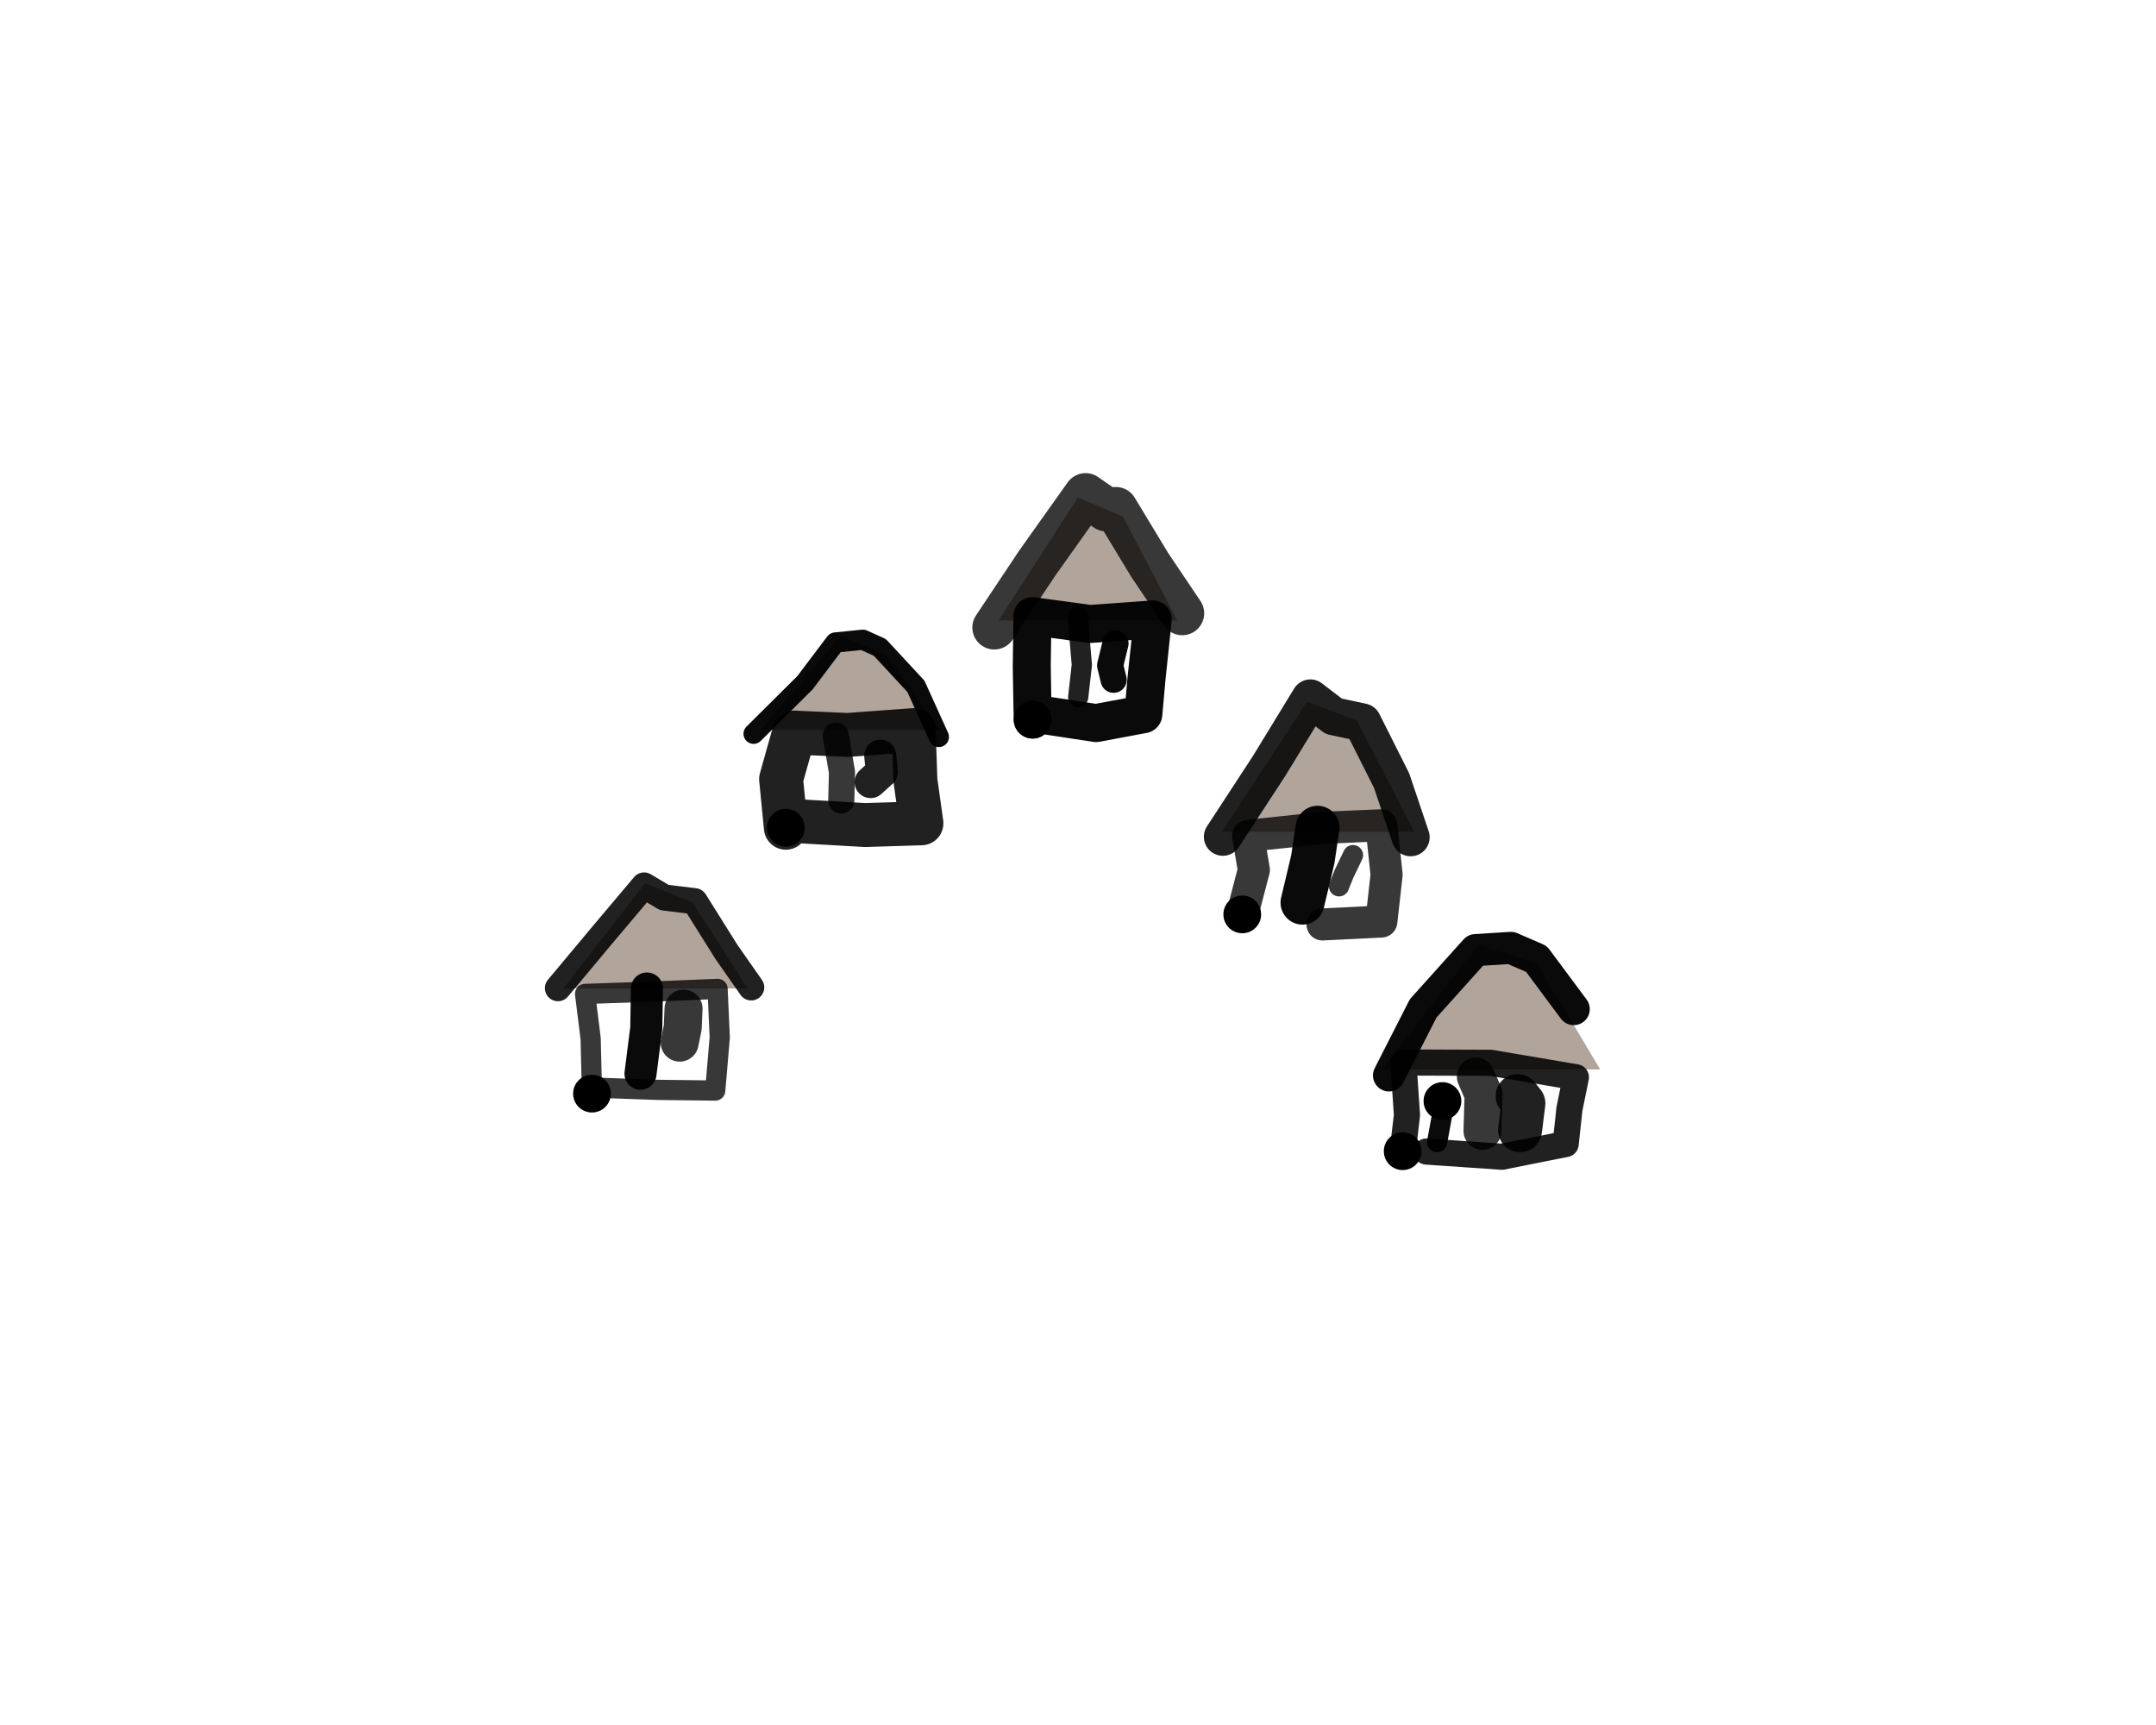
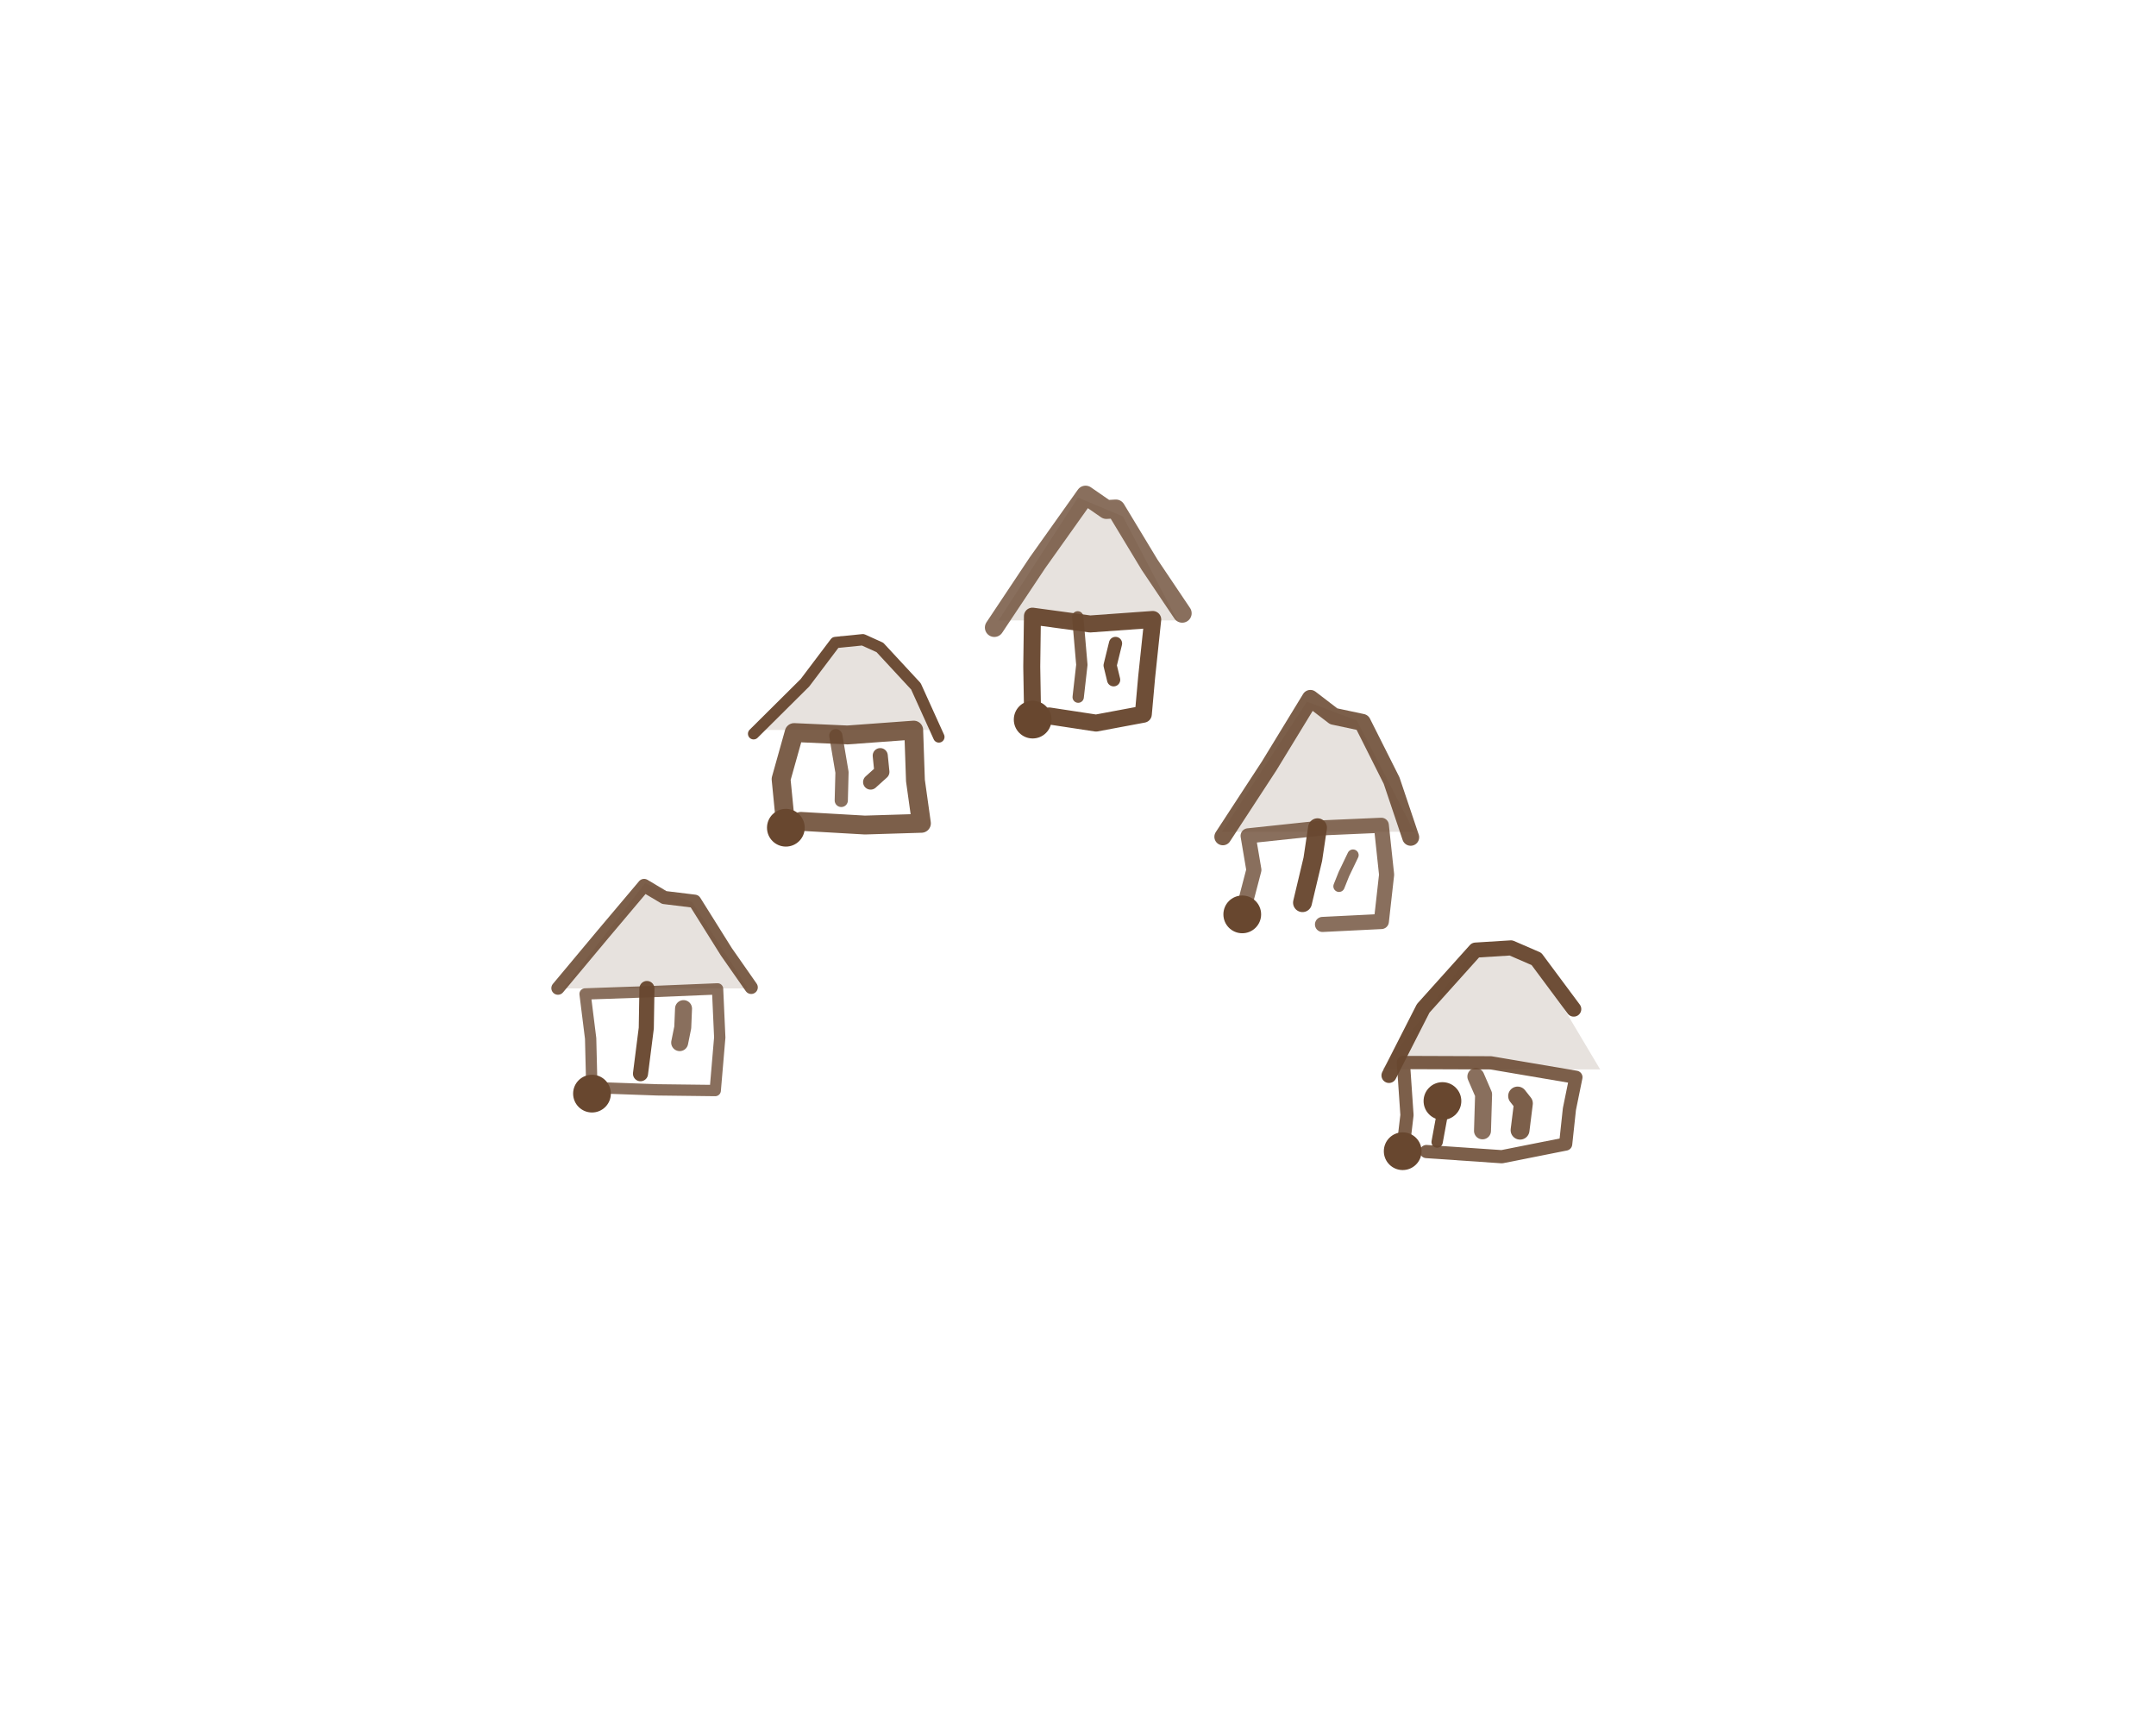
- <svg xmlns="http://www.w3.org/2000/svg" viewBox="-40 -32 80 64" fill="none" stroke="currentColor" stroke-linecap="round" stroke-linejoin="round">
-   <path d="M-19.098 4.672 L-16.063 0.769 L-14.319 1.469 L-12.253 4.672Z" fill="#654b39" fill-opacity="0.5" stroke="none" />
-   <path d="M-11.779 -4.918 L-8.808 -8.415 L-7.118 -7.715 L-5.086 -4.918Z" fill="#654b39" fill-opacity="0.5" stroke="none" />
-   <path d="M-2.948 -8.982 L-0.002 -13.539 L1.665 -12.839 L3.684 -8.982Z" fill="#654b39" fill-opacity="0.5" stroke="none" />
-   <path d="M5.337 -1.14 L8.496 -5.966 L10.346 -5.266 L12.477 -1.14Z" fill="#654b39" fill-opacity="0.5" stroke="none" />
-   <path d="M11.292 7.677 L14.847 3.049 L17.037 3.749 L19.376 7.677Z" fill="#654b39" fill-opacity="0.5" stroke="none" />
-   <path d="M-18.034 8.575 L-18.084 6.528 L-18.29 4.877 L-15.941 4.795 L-13.374 4.689 L-13.293 6.491 L-13.461 8.461 L-15.619 8.435 L-17.712 8.36" stroke-width="0.75" opacity="0.78" />
-   <circle cx="-18.034" cy="8.575" r=".7" fill="currentColor" stroke="none" />
-   <path d="M-19.297 4.662 L-17.638 2.676 L-16.1 0.853 L-15.351 1.299 L-14.224 1.437 L-13.047 3.315 L-12.126 4.633" stroke-width="0.97" opacity="0.87" />
-   <path d="M-15.995 4.675 L-16.019 6.145 L-16.234 7.836" stroke-width="1.19" opacity="0.96" />
-   <path d="M-14.637 5.421 L-14.666 6.119 L-14.78 6.683" stroke-width="1.41" opacity="0.78" />
-   <path d="M-10.84 -1.29 L-11.017 -3.094 L-10.532 -4.821 L-8.555 -4.732 L-6.096 -4.912 L-6.032 -3.042 L-5.81 -1.454 L-7.906 -1.39 L-10.282 -1.526" stroke-width="1.63" opacity="0.87" />
-   <circle cx="-10.84" cy="-1.29" r=".7" fill="currentColor" stroke="none" />
-   <path d="M-12.037 -4.776 L-10.132 -6.668 L-9.004 -8.162 L-7.983 -8.265 L-7.351 -7.979 L-6.014 -6.536 L-5.163 -4.658" stroke-width="0.75" opacity="0.96" />
-   <path d="M-8.987 -4.706 L-8.757 -3.345 L-8.784 -2.303" stroke-width="0.97" opacity="0.78" />
-   <path d="M-7.338 -3.965 L-7.277 -3.361 L-7.695 -2.984" stroke-width="1.19" opacity="0.87" />
-   <path d="M-1.682 -5.302 L-1.716 -7.265 L-1.691 -9.14 L0.45 -8.85 L2.773 -9.017 L2.547 -6.875 L2.424 -5.501 L0.669 -5.173 L-1.072 -5.438" stroke-width="1.41" opacity="0.96" />
-   <circle cx="-1.682" cy="-5.302" r=".7" fill="currentColor" stroke="none" />
-   <path d="M-3.105 -8.718 L-1.507 -11.116 L0.281 -13.631 L1.053 -13.097 L1.405 -13.117 L2.656 -11.048 L3.867 -9.247" stroke-width="1.63" opacity="0.78" />
-   <path d="M-0.011 -9.114 L0.143 -7.334 L0.007 -6.135" stroke-width="0.75" opacity="0.87" />
-   <path d="M1.392 -8.127 L1.192 -7.313 L1.322 -6.779" stroke-width="0.97" opacity="0.96" />
-   <path d="M6.095 1.925 L6.526 0.276 L6.312 -0.989 L9.125 -1.288 L11.255 -1.381 L11.451 0.451 L11.256 2.19 L9.072 2.298" stroke-width="1.19" opacity="0.78" />
-   <circle cx="6.095" cy="1.925" r=".7" fill="currentColor" stroke="none" />
-   <path d="M5.375 -0.954 L7.092 -3.583 L8.622 -6.088 L9.487 -5.425 L10.551 -5.198 L11.636 -3.04 L12.344 -0.936" stroke-width="1.41" opacity="0.87" />
-   <path d="M8.888 -1.29 L8.713 -0.119 L8.33 1.49" stroke-width="1.63" opacity="0.96" />
-   <path d="M10.204 -0.274 L9.866 0.43 L9.685 0.883" stroke-width="0.75" opacity="0.78" />
-   <path d="M12.048 10.711 L12.207 9.37 L12.073 7.42 L15.316 7.432 L18.475 7.968 L18.234 9.15 L18.095 10.445 L15.726 10.916 L12.928 10.724" stroke-width="0.97" opacity="0.87" />
-   <circle cx="12.048" cy="10.711" r=".7" fill="currentColor" stroke="none" />
-   <path d="M11.54 7.9 L12.808 5.412 L14.75 3.25 L16.065 3.168 L17.011 3.578 L18.395 5.439" stroke-width="1.19" opacity="0.96" />
-   <path d="M14.763 7.941 L15.05 8.604 L15.009 9.956" stroke-width="1.41" opacity="0.78" />
-   <path d="M16.312 8.664 L16.527 8.937 L16.403 9.931" stroke-width="1.63" opacity="0.87" />
-   <path d="M13.523 8.85 L13.51 9.37 L13.326 10.371" stroke-width="0.75" opacity="0.96" />
-   <circle cx="13.523" cy="8.85" r=".7" fill="currentColor" stroke="none" />
+ <svg xmlns="http://www.w3.org/2000/svg" viewBox="-40 -32 80 64" fill="none" stroke="#68472f" stroke-linecap="round" stroke-linejoin="round">
+   <path d="M-19.098 4.672 L-16.063 0.769 L-14.319 1.469 L-12.253 4.672Z" fill="#68472f" fill-opacity="0.16" stroke="none" />
+   <path d="M-11.779 -4.918 L-8.808 -8.415 L-7.118 -7.715 L-5.086 -4.918Z" fill="#68472f" fill-opacity="0.16" stroke="none" />
+   <path d="M-2.948 -8.982 L-0.002 -13.539 L1.665 -12.839 L3.684 -8.982Z" fill="#68472f" fill-opacity="0.16" stroke="none" />
+   <path d="M5.337 -1.14 L8.496 -5.966 L10.346 -5.266 L12.477 -1.14Z" fill="#68472f" fill-opacity="0.16" stroke="none" />
+   <path d="M11.292 7.677 L14.847 3.049 L17.037 3.749 L19.376 7.677Z" fill="#68472f" fill-opacity="0.16" stroke="none" />
+   <path d="M-18.034 8.575 L-18.084 6.528 L-18.29 4.877 L-15.941 4.795 L-13.374 4.689 L-13.293 6.491 L-13.461 8.461 L-15.619 8.435 L-17.712 8.36" stroke-width="0.42" opacity="0.78" />
+   <circle cx="-18.034" cy="8.575" r=".7" fill="#68472f" stroke="none" />
+   <path d="M-19.297 4.662 L-17.638 2.676 L-16.1 0.853 L-15.351 1.299 L-14.224 1.437 L-13.047 3.315 L-12.126 4.633" stroke-width="0.49" opacity="0.87" />
+   <path d="M-15.995 4.675 L-16.019 6.145 L-16.234 7.836" stroke-width="0.56" opacity="0.96" />
+   <path d="M-14.637 5.421 L-14.666 6.119 L-14.78 6.683" stroke-width="0.63" opacity="0.78" />
+   <path d="M-10.84 -1.29 L-11.017 -3.094 L-10.532 -4.821 L-8.555 -4.732 L-6.096 -4.912 L-6.032 -3.042 L-5.81 -1.454 L-7.906 -1.39 L-10.282 -1.526" stroke-width="0.70" opacity="0.87" />
+   <circle cx="-10.84" cy="-1.29" r=".7" fill="#68472f" stroke="none" />
+   <path d="M-12.037 -4.776 L-10.132 -6.668 L-9.004 -8.162 L-7.983 -8.265 L-7.351 -7.979 L-6.014 -6.536 L-5.163 -4.658" stroke-width="0.42" opacity="0.96" />
+   <path d="M-8.987 -4.706 L-8.757 -3.345 L-8.784 -2.303" stroke-width="0.49" opacity="0.78" />
+   <path d="M-7.338 -3.965 L-7.277 -3.361 L-7.695 -2.984" stroke-width="0.56" opacity="0.87" />
+   <path d="M-1.682 -5.302 L-1.716 -7.265 L-1.691 -9.14 L0.45 -8.85 L2.773 -9.017 L2.547 -6.875 L2.424 -5.501 L0.669 -5.173 L-1.072 -5.438" stroke-width="0.63" opacity="0.96" />
+   <circle cx="-1.682" cy="-5.302" r=".7" fill="#68472f" stroke="none" />
+   <path d="M-3.105 -8.718 L-1.507 -11.116 L0.281 -13.631 L1.053 -13.097 L1.405 -13.117 L2.656 -11.048 L3.867 -9.247" stroke-width="0.70" opacity="0.78" />
+   <path d="M-0.011 -9.114 L0.143 -7.334 L0.007 -6.135" stroke-width="0.42" opacity="0.87" />
+   <path d="M1.392 -8.127 L1.192 -7.313 L1.322 -6.779" stroke-width="0.49" opacity="0.96" />
+   <path d="M6.095 1.925 L6.526 0.276 L6.312 -0.989 L9.125 -1.288 L11.255 -1.381 L11.451 0.451 L11.256 2.19 L9.072 2.298" stroke-width="0.56" opacity="0.78" />
+   <circle cx="6.095" cy="1.925" r=".7" fill="#68472f" stroke="none" />
+   <path d="M5.375 -0.954 L7.092 -3.583 L8.622 -6.088 L9.487 -5.425 L10.551 -5.198 L11.636 -3.04 L12.344 -0.936" stroke-width="0.63" opacity="0.87" />
+   <path d="M8.888 -1.29 L8.713 -0.119 L8.33 1.49" stroke-width="0.70" opacity="0.96" />
+   <path d="M10.204 -0.274 L9.866 0.43 L9.685 0.883" stroke-width="0.42" opacity="0.78" />
+   <path d="M12.048 10.711 L12.207 9.37 L12.073 7.42 L15.316 7.432 L18.475 7.968 L18.234 9.15 L18.095 10.445 L15.726 10.916 L12.928 10.724" stroke-width="0.49" opacity="0.87" />
+   <circle cx="12.048" cy="10.711" r=".7" fill="#68472f" stroke="none" />
+   <path d="M11.54 7.9 L12.808 5.412 L14.75 3.25 L16.065 3.168 L17.011 3.578 L18.395 5.439" stroke-width="0.56" opacity="0.96" />
+   <path d="M14.763 7.941 L15.05 8.604 L15.009 9.956" stroke-width="0.63" opacity="0.78" />
+   <path d="M16.312 8.664 L16.527 8.937 L16.403 9.931" stroke-width="0.70" opacity="0.87" />
+   <path d="M13.523 8.85 L13.51 9.37 L13.326 10.371" stroke-width="0.42" opacity="0.96" />
+   <circle cx="13.523" cy="8.85" r=".7" fill="#68472f" stroke="none" />
</svg>
